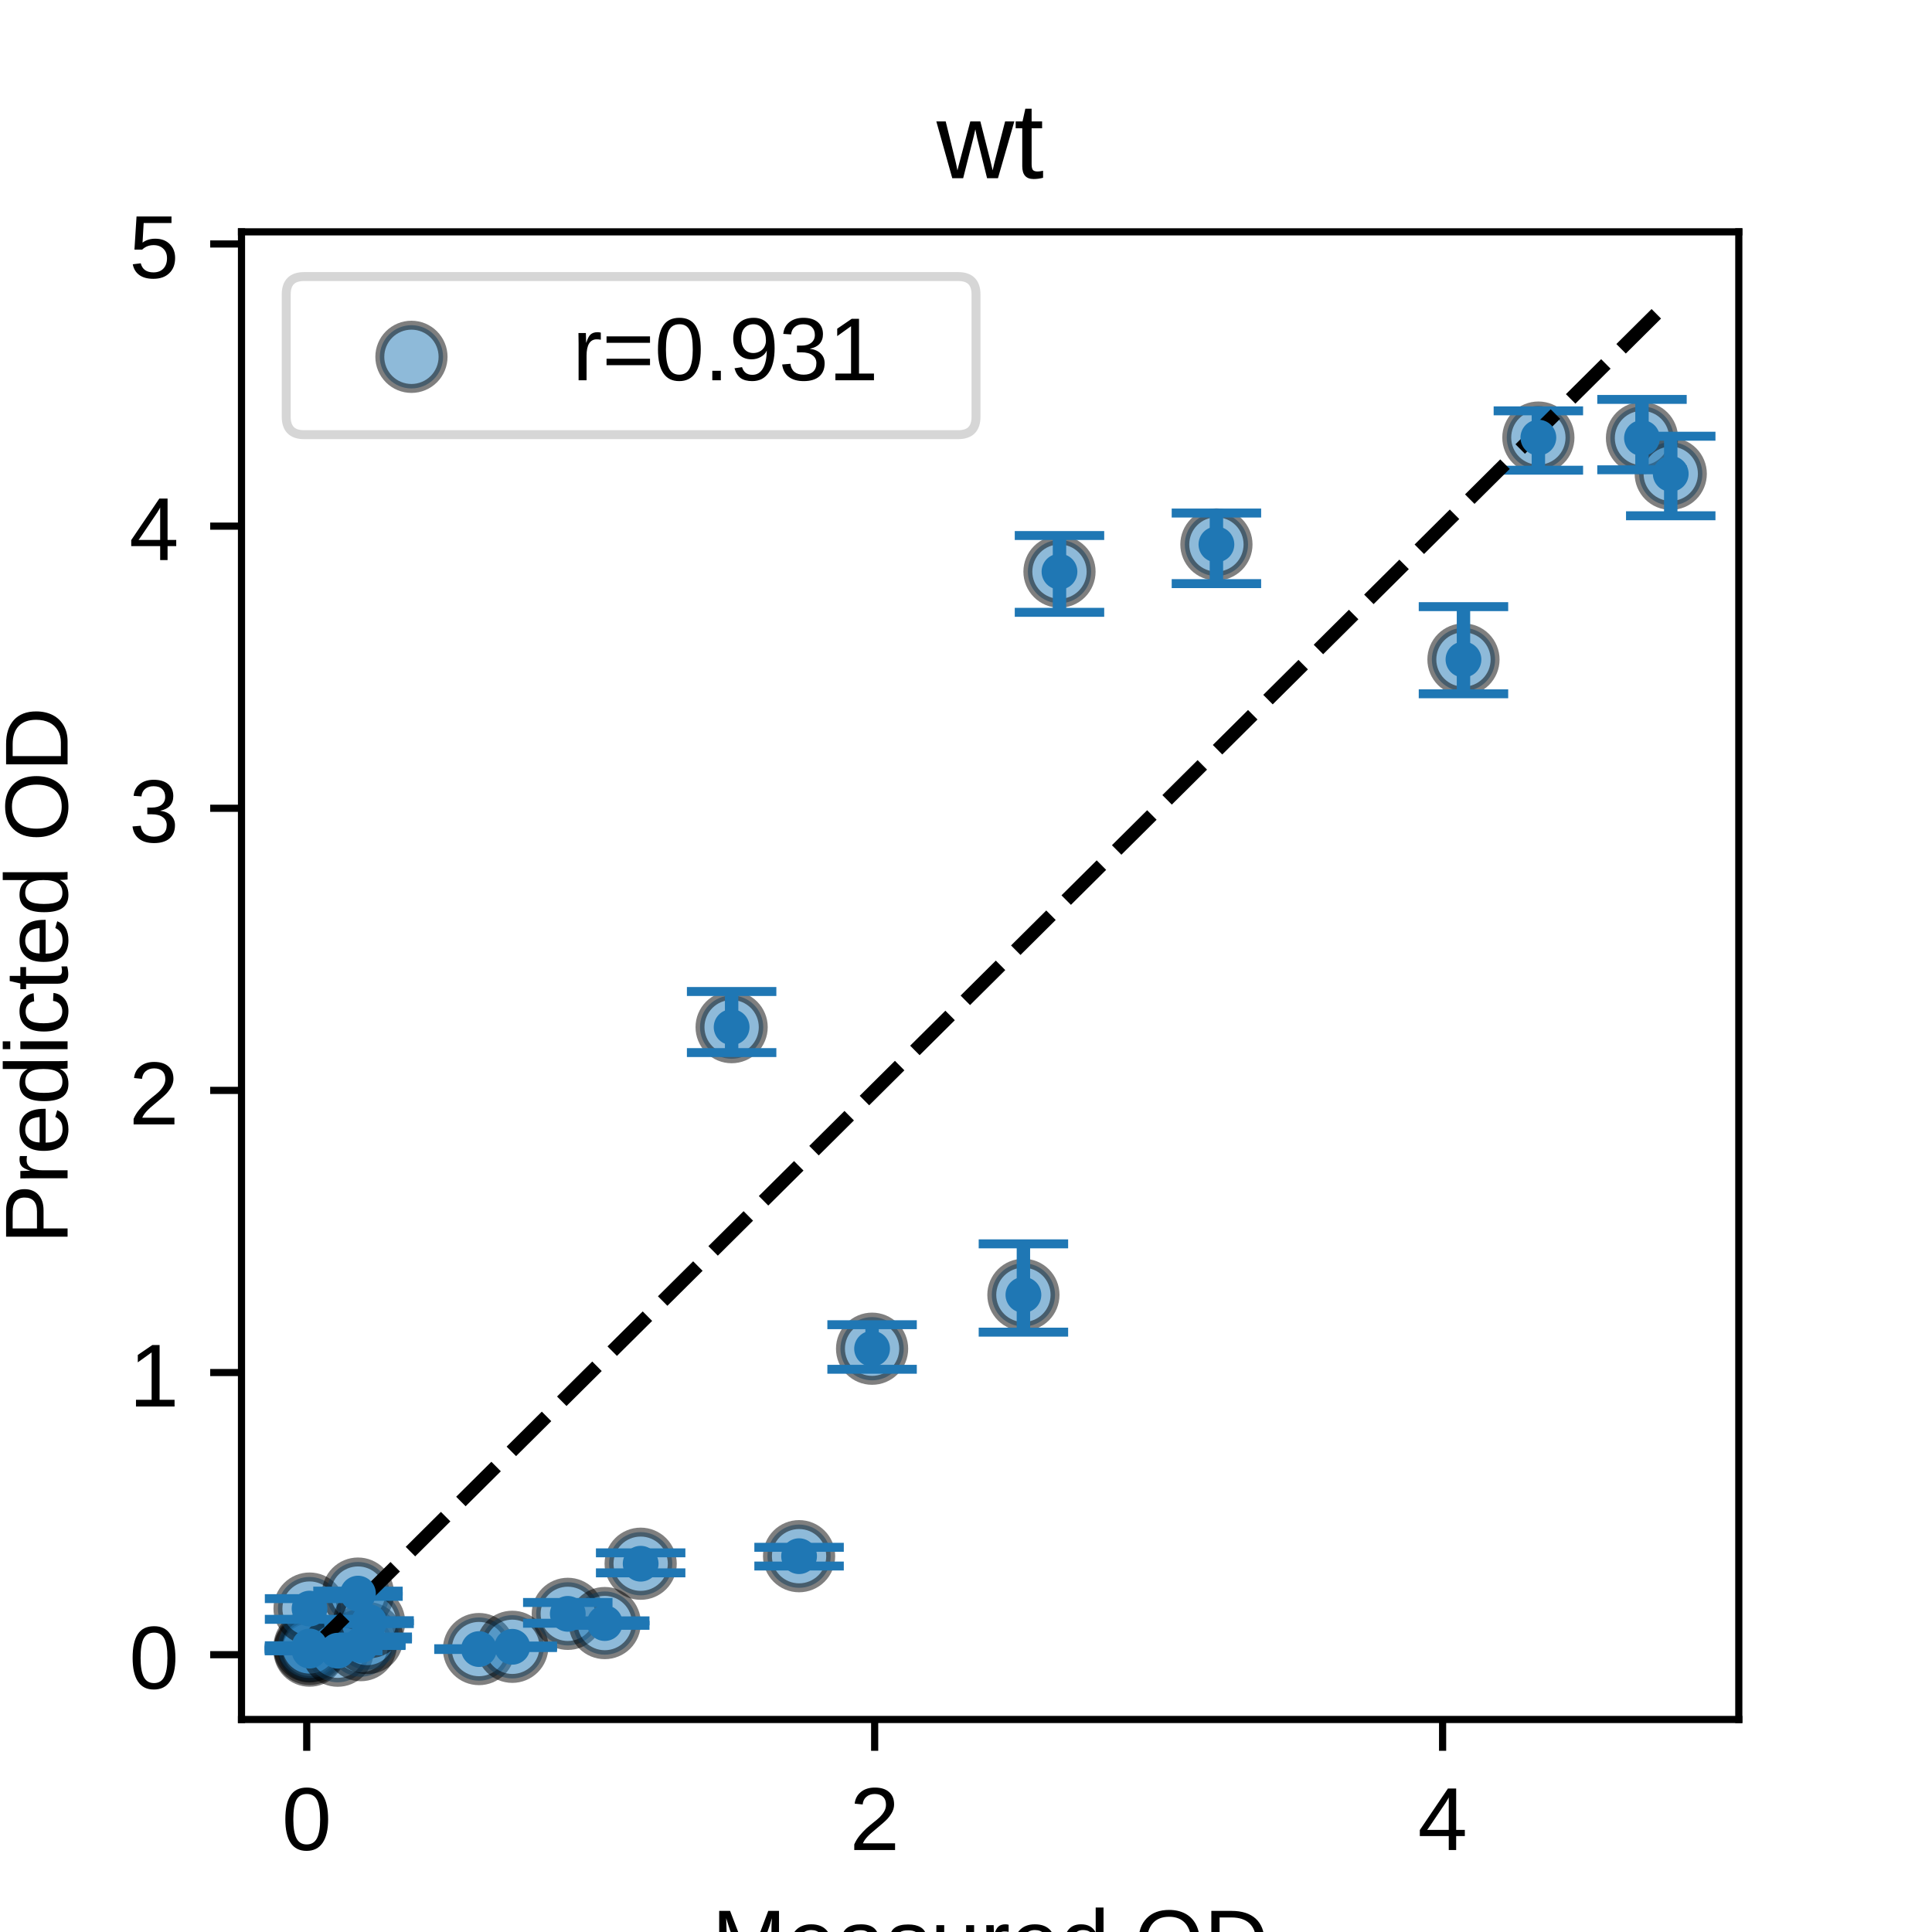
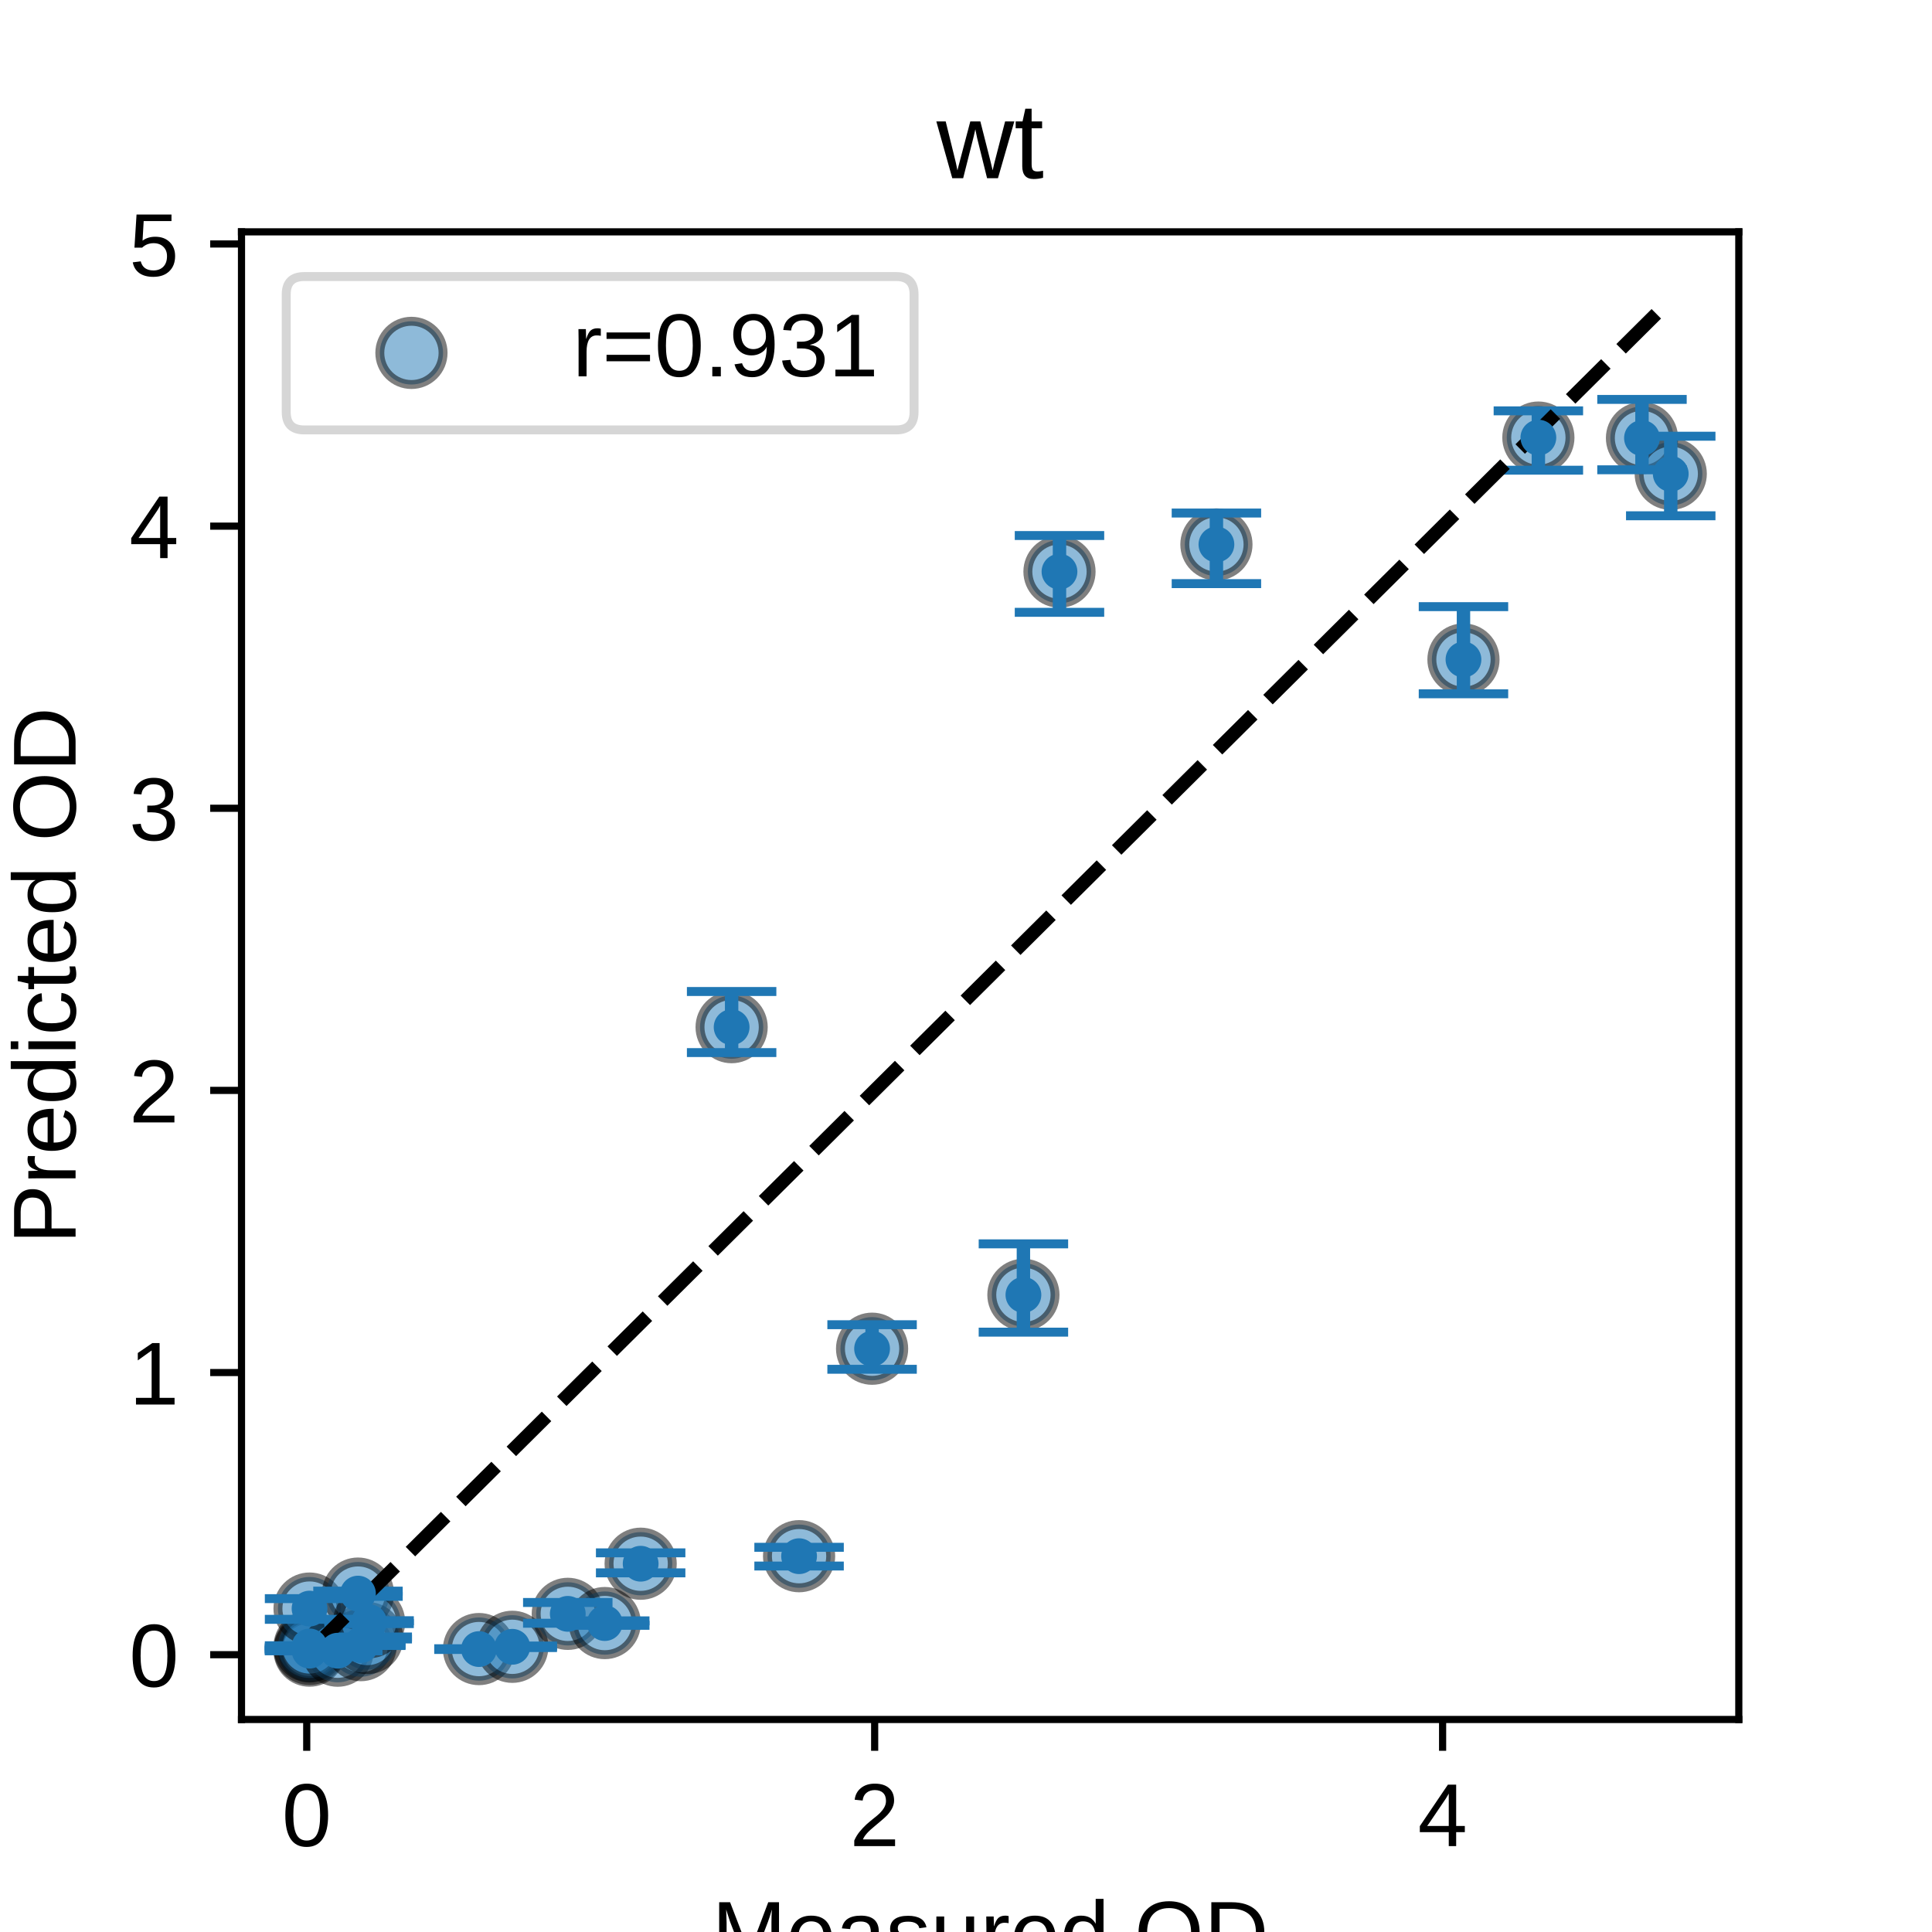
<svg xmlns="http://www.w3.org/2000/svg" xmlns:xlink="http://www.w3.org/1999/xlink" width="216pt" height="216pt" viewBox="0 0 216 216" version="1.1">
  <defs>
    <style type="text/css">*{stroke-linejoin: round; stroke-linecap: butt}</style>
  </defs>
  <g id="figure_1">
    <g id="patch_1">
      <path d="M 0 216  L 216 216  L 216 0  L 0 0  z " style="fill: #ffffff" />
    </g>
    <g id="axes_1">
      <g id="patch_2">
        <path d="M 27 192.24  L 194.4 192.24  L 194.4 25.92  L 27 25.92  z " style="fill: #ffffff" />
      </g>
      <g id="PathCollection_1">
        <defs>
-           <path id="mddb3f66979" d="M 0 3.536  C 0.938 3.536 1.837 3.163 2.5 2.5  C 3.163 1.837 3.536 0.938 3.536 0  C 3.536 -0.938 3.163 -1.837 2.5 -2.5  C 1.837 -3.163 0.938 -3.536 0 -3.536  C -0.938 -3.536 -1.837 -3.163 -2.5 -2.5  C -3.163 -1.837 -3.536 -0.938 -3.536 0  C -3.536 0.938 -3.163 1.837 -2.5 2.5  C -1.837 3.163 -0.938 3.536 0 3.536  z " style="stroke: #000000; stroke-opacity: 0.5" />
+           <path id="mef287f0c0b" d="M 0 3.536  C 0.938 3.536 1.837 3.163 2.5 2.5  C 3.163 1.837 3.536 0.938 3.536 0  C 3.536 -0.938 3.163 -1.837 2.5 -2.5  C 1.837 -3.163 0.938 -3.536 0 -3.536  C -0.938 -3.536 -1.837 -3.163 -2.5 -2.5  C -3.163 -1.837 -3.536 -0.938 -3.536 0  C -3.536 0.938 -3.163 1.837 -2.5 2.5  C -1.837 3.163 -0.938 3.536 0 3.536  z " style="stroke: #000000; stroke-opacity: 0.5" />
        </defs>
-         <g clip-path="url(#pc040b87fa6)">
-           <use xlink:href="#mddb3f66979" x="34.609" y="184.544" style="fill: #1f77b4; fill-opacity: 0.5; stroke: #000000; stroke-opacity: 0.5" />
-           <use xlink:href="#mddb3f66979" x="34.609" y="184.35" style="fill: #1f77b4; fill-opacity: 0.5; stroke: #000000; stroke-opacity: 0.5" />
-           <use xlink:href="#mddb3f66979" x="34.609" y="184.074" style="fill: #1f77b4; fill-opacity: 0.5; stroke: #000000; stroke-opacity: 0.5" />
-           <use xlink:href="#mddb3f66979" x="34.609" y="179.842" style="fill: #1f77b4; fill-opacity: 0.5; stroke: #000000; stroke-opacity: 0.5" />
-           <use xlink:href="#mddb3f66979" x="37.752" y="184.55" style="fill: #1f77b4; fill-opacity: 0.5; stroke: #000000; stroke-opacity: 0.5" />
-           <use xlink:href="#mddb3f66979" x="53.551" y="184.368" style="fill: #1f77b4; fill-opacity: 0.5; stroke: #000000; stroke-opacity: 0.5" />
-           <use xlink:href="#mddb3f66979" x="57.276" y="184.114" style="fill: #1f77b4; fill-opacity: 0.5; stroke: #000000; stroke-opacity: 0.5" />
-           <use xlink:href="#mddb3f66979" x="63.479" y="180.43" style="fill: #1f77b4; fill-opacity: 0.5; stroke: #000000; stroke-opacity: 0.5" />
-           <use xlink:href="#mddb3f66979" x="40.336" y="183.929" style="fill: #1f77b4; fill-opacity: 0.5; stroke: #000000; stroke-opacity: 0.5" />
-           <use xlink:href="#mddb3f66979" x="67.613" y="181.461" style="fill: #1f77b4; fill-opacity: 0.5; stroke: #000000; stroke-opacity: 0.5" />
-           <use xlink:href="#mddb3f66979" x="89.338" y="173.984" style="fill: #1f77b4; fill-opacity: 0.5; stroke: #000000; stroke-opacity: 0.5" />
-           <use xlink:href="#mddb3f66979" x="118.452" y="63.911" style="fill: #1f77b4; fill-opacity: 0.5; stroke: #000000; stroke-opacity: 0.5" />
-           <use xlink:href="#mddb3f66979" x="41.058" y="183.134" style="fill: #1f77b4; fill-opacity: 0.5; stroke: #000000; stroke-opacity: 0.5" />
-           <use xlink:href="#mddb3f66979" x="71.626" y="174.826" style="fill: #1f77b4; fill-opacity: 0.5; stroke: #000000; stroke-opacity: 0.5" />
-           <use xlink:href="#mddb3f66979" x="114.419" y="144.767" style="fill: #1f77b4; fill-opacity: 0.5; stroke: #000000; stroke-opacity: 0.5" />
-           <use xlink:href="#mddb3f66979" x="183.576" y="48.974" style="fill: #1f77b4; fill-opacity: 0.5; stroke: #000000; stroke-opacity: 0.5" />
-           <use xlink:href="#mddb3f66979" x="40.023" y="178.166" style="fill: #1f77b4; fill-opacity: 0.5; stroke: #000000; stroke-opacity: 0.5" />
-           <use xlink:href="#mddb3f66979" x="81.797" y="114.837" style="fill: #1f77b4; fill-opacity: 0.5; stroke: #000000; stroke-opacity: 0.5" />
-           <use xlink:href="#mddb3f66979" x="135.997" y="60.869" style="fill: #1f77b4; fill-opacity: 0.5; stroke: #000000; stroke-opacity: 0.5" />
-           <use xlink:href="#mddb3f66979" x="186.791" y="52.972" style="fill: #1f77b4; fill-opacity: 0.5; stroke: #000000; stroke-opacity: 0.5" />
-           <use xlink:href="#mddb3f66979" x="41.265" y="181.357" style="fill: #1f77b4; fill-opacity: 0.5; stroke: #000000; stroke-opacity: 0.5" />
-           <use xlink:href="#mddb3f66979" x="97.5" y="150.788" style="fill: #1f77b4; fill-opacity: 0.5; stroke: #000000; stroke-opacity: 0.5" />
-           <use xlink:href="#mddb3f66979" x="163.618" y="73.735" style="fill: #1f77b4; fill-opacity: 0.5; stroke: #000000; stroke-opacity: 0.5" />
-           <use xlink:href="#mddb3f66979" x="171.992" y="48.923" style="fill: #1f77b4; fill-opacity: 0.5; stroke: #000000; stroke-opacity: 0.5" />
+         <g clip-path="url(#pf538659be6)">
+           <use xlink:href="#mef287f0c0b" x="34.609" y="184.544" style="fill: #1f77b4; fill-opacity: 0.5; stroke: #000000; stroke-opacity: 0.5" />
+           <use xlink:href="#mef287f0c0b" x="34.609" y="184.35" style="fill: #1f77b4; fill-opacity: 0.5; stroke: #000000; stroke-opacity: 0.5" />
+           <use xlink:href="#mef287f0c0b" x="34.609" y="184.074" style="fill: #1f77b4; fill-opacity: 0.5; stroke: #000000; stroke-opacity: 0.5" />
+           <use xlink:href="#mef287f0c0b" x="34.609" y="179.842" style="fill: #1f77b4; fill-opacity: 0.5; stroke: #000000; stroke-opacity: 0.5" />
+           <use xlink:href="#mef287f0c0b" x="37.752" y="184.55" style="fill: #1f77b4; fill-opacity: 0.5; stroke: #000000; stroke-opacity: 0.5" />
+           <use xlink:href="#mef287f0c0b" x="53.551" y="184.368" style="fill: #1f77b4; fill-opacity: 0.5; stroke: #000000; stroke-opacity: 0.5" />
+           <use xlink:href="#mef287f0c0b" x="57.276" y="184.114" style="fill: #1f77b4; fill-opacity: 0.5; stroke: #000000; stroke-opacity: 0.5" />
+           <use xlink:href="#mef287f0c0b" x="63.479" y="180.43" style="fill: #1f77b4; fill-opacity: 0.5; stroke: #000000; stroke-opacity: 0.5" />
+           <use xlink:href="#mef287f0c0b" x="40.336" y="183.929" style="fill: #1f77b4; fill-opacity: 0.5; stroke: #000000; stroke-opacity: 0.5" />
+           <use xlink:href="#mef287f0c0b" x="67.613" y="181.461" style="fill: #1f77b4; fill-opacity: 0.5; stroke: #000000; stroke-opacity: 0.5" />
+           <use xlink:href="#mef287f0c0b" x="89.338" y="173.984" style="fill: #1f77b4; fill-opacity: 0.5; stroke: #000000; stroke-opacity: 0.5" />
+           <use xlink:href="#mef287f0c0b" x="118.452" y="63.911" style="fill: #1f77b4; fill-opacity: 0.5; stroke: #000000; stroke-opacity: 0.5" />
+           <use xlink:href="#mef287f0c0b" x="41.058" y="183.134" style="fill: #1f77b4; fill-opacity: 0.5; stroke: #000000; stroke-opacity: 0.5" />
+           <use xlink:href="#mef287f0c0b" x="71.626" y="174.826" style="fill: #1f77b4; fill-opacity: 0.5; stroke: #000000; stroke-opacity: 0.5" />
+           <use xlink:href="#mef287f0c0b" x="114.419" y="144.767" style="fill: #1f77b4; fill-opacity: 0.5; stroke: #000000; stroke-opacity: 0.5" />
+           <use xlink:href="#mef287f0c0b" x="183.576" y="48.974" style="fill: #1f77b4; fill-opacity: 0.5; stroke: #000000; stroke-opacity: 0.5" />
+           <use xlink:href="#mef287f0c0b" x="40.023" y="178.166" style="fill: #1f77b4; fill-opacity: 0.5; stroke: #000000; stroke-opacity: 0.5" />
+           <use xlink:href="#mef287f0c0b" x="81.797" y="114.837" style="fill: #1f77b4; fill-opacity: 0.5; stroke: #000000; stroke-opacity: 0.5" />
+           <use xlink:href="#mef287f0c0b" x="135.997" y="60.869" style="fill: #1f77b4; fill-opacity: 0.5; stroke: #000000; stroke-opacity: 0.5" />
+           <use xlink:href="#mef287f0c0b" x="186.791" y="52.972" style="fill: #1f77b4; fill-opacity: 0.5; stroke: #000000; stroke-opacity: 0.5" />
+           <use xlink:href="#mef287f0c0b" x="41.265" y="181.357" style="fill: #1f77b4; fill-opacity: 0.5; stroke: #000000; stroke-opacity: 0.5" />
+           <use xlink:href="#mef287f0c0b" x="97.5" y="150.788" style="fill: #1f77b4; fill-opacity: 0.5; stroke: #000000; stroke-opacity: 0.5" />
+           <use xlink:href="#mef287f0c0b" x="163.618" y="73.735" style="fill: #1f77b4; fill-opacity: 0.5; stroke: #000000; stroke-opacity: 0.5" />
+           <use xlink:href="#mef287f0c0b" x="171.992" y="48.923" style="fill: #1f77b4; fill-opacity: 0.5; stroke: #000000; stroke-opacity: 0.5" />
        </g>
      </g>
      <g id="matplotlib.axis_1">
        <g id="xtick_1">
          <g id="line2d_1">
            <defs>
-               <path id="me6917aac19" d="M 0 0  L 0 3.5  " style="stroke: #000000; stroke-width: 0.8" />
+               <path id="mb3d47415b5" d="M 0 0  L 0 3.5  " style="stroke: #000000; stroke-width: 0.8" />
            </defs>
            <g>
-               <use xlink:href="#me6917aac19" x="34.292" y="192.24" style="stroke: #000000; stroke-width: 0.8" />
+               <use xlink:href="#mb3d47415b5" x="34.292" y="192.24" style="stroke: #000000; stroke-width: 0.8" />
            </g>
          </g>
          <g id="text_1">
-             <text style="font: 10px 'Arial', sans-serif; text-anchor: middle" x="34.292" y="206.838" transform="rotate(-0 34.29161 206.8384)">0</text>
+             <text style="font: 10px 'Arial', sans-serif; text-anchor: middle" x="34.292" y="206.398" transform="rotate(-0 34.29161 206.3978)">0</text>
          </g>
        </g>
        <g id="xtick_2">
          <g id="line2d_2">
            <g>
-               <use xlink:href="#me6917aac19" x="97.788" y="192.24" style="stroke: #000000; stroke-width: 0.8" />
+               <use xlink:href="#mb3d47415b5" x="97.788" y="192.24" style="stroke: #000000; stroke-width: 0.8" />
            </g>
          </g>
          <g id="text_2">
-             <text style="font: 10px 'Arial', sans-serif; text-anchor: middle" x="97.788" y="206.838" transform="rotate(-0 97.78808 206.8384)">2</text>
+             <text style="font: 10px 'Arial', sans-serif; text-anchor: middle" x="97.788" y="206.398" transform="rotate(-0 97.78808 206.3978)">2</text>
          </g>
        </g>
        <g id="xtick_3">
          <g id="line2d_3">
            <g>
-               <use xlink:href="#me6917aac19" x="161.285" y="192.24" style="stroke: #000000; stroke-width: 0.8" />
+               <use xlink:href="#mb3d47415b5" x="161.285" y="192.24" style="stroke: #000000; stroke-width: 0.8" />
            </g>
          </g>
          <g id="text_3">
-             <text style="font: 10px 'Arial', sans-serif; text-anchor: middle" x="161.285" y="206.838" transform="rotate(-0 161.2846 206.8384)">4</text>
+             <text style="font: 10px 'Arial', sans-serif; text-anchor: middle" x="161.285" y="206.398" transform="rotate(-0 161.2846 206.3978)">4</text>
          </g>
        </g>
        <g id="text_4">
-           <text style="font: 10px 'Arial', sans-serif; text-anchor: middle" x="110.7" y="220.517" transform="rotate(-0 110.7 220.5166)">Measured OD</text>
+           <text style="font: 10px 'Arial', sans-serif; text-anchor: middle" x="110.7" y="219.543" transform="rotate(-0 110.7 219.5431)">Measured OD</text>
        </g>
      </g>
      <g id="matplotlib.axis_2">
        <g id="ytick_1">
          <g id="line2d_4">
            <defs>
-               <path id="mbe5e6b92d8" d="M 0 0  L -3.5 0  " style="stroke: #000000; stroke-width: 0.8" />
+               <path id="mb2b27e108d" d="M 0 0  L -3.5 0  " style="stroke: #000000; stroke-width: 0.8" />
            </defs>
            <g>
-               <use xlink:href="#mbe5e6b92d8" x="27" y="184.995" style="stroke: #000000; stroke-width: 0.8" />
+               <use xlink:href="#mb2b27e108d" x="27" y="184.995" style="stroke: #000000; stroke-width: 0.8" />
            </g>
          </g>
          <g id="text_5">
-             <text style="font: 10px 'Arial', sans-serif; text-anchor: end" x="20" y="188.795" transform="rotate(-0 20 188.7947)">0</text>
+             <text style="font: 10px 'Arial', sans-serif; text-anchor: end" x="20" y="188.574" transform="rotate(-0 20 188.5743)">0</text>
          </g>
        </g>
        <g id="ytick_2">
          <g id="line2d_5">
            <g>
-               <use xlink:href="#mbe5e6b92d8" x="27" y="153.452" style="stroke: #000000; stroke-width: 0.8" />
+               <use xlink:href="#mb2b27e108d" x="27" y="153.452" style="stroke: #000000; stroke-width: 0.8" />
            </g>
          </g>
          <g id="text_6">
-             <text style="font: 10px 'Arial', sans-serif; text-anchor: end" x="20" y="157.251" transform="rotate(-0 20 157.2512)">1</text>
+             <text style="font: 10px 'Arial', sans-serif; text-anchor: end" x="20" y="157.031" transform="rotate(-0 20 157.0309)">1</text>
          </g>
        </g>
        <g id="ytick_3">
          <g id="line2d_6">
            <g>
-               <use xlink:href="#mbe5e6b92d8" x="27" y="121.909" style="stroke: #000000; stroke-width: 0.8" />
+               <use xlink:href="#mb2b27e108d" x="27" y="121.909" style="stroke: #000000; stroke-width: 0.8" />
            </g>
          </g>
          <g id="text_7">
-             <text style="font: 10px 'Arial', sans-serif; text-anchor: end" x="20" y="125.708" transform="rotate(-0 20 125.7078)">2</text>
+             <text style="font: 10px 'Arial', sans-serif; text-anchor: end" x="20" y="125.488" transform="rotate(-0 20 125.4875)">2</text>
          </g>
        </g>
        <g id="ytick_4">
          <g id="line2d_7">
            <g>
-               <use xlink:href="#mbe5e6b92d8" x="27" y="90.365" style="stroke: #000000; stroke-width: 0.8" />
+               <use xlink:href="#mb2b27e108d" x="27" y="90.365" style="stroke: #000000; stroke-width: 0.8" />
            </g>
          </g>
          <g id="text_8">
-             <text style="font: 10px 'Arial', sans-serif; text-anchor: end" x="20" y="94.164" transform="rotate(-0 20 94.16442)">3</text>
+             <text style="font: 10px 'Arial', sans-serif; text-anchor: end" x="20" y="93.944" transform="rotate(-0 20 93.94411)">3</text>
          </g>
        </g>
        <g id="ytick_5">
          <g id="line2d_8">
            <g>
-               <use xlink:href="#mbe5e6b92d8" x="27" y="58.822" style="stroke: #000000; stroke-width: 0.8" />
+               <use xlink:href="#mb2b27e108d" x="27" y="58.822" style="stroke: #000000; stroke-width: 0.8" />
            </g>
          </g>
          <g id="text_9">
-             <text style="font: 10px 'Arial', sans-serif; text-anchor: end" x="20" y="62.621" transform="rotate(-0 20 62.62101)">4</text>
+             <text style="font: 10px 'Arial', sans-serif; text-anchor: end" x="20" y="62.401" transform="rotate(-0 20 62.4007)">4</text>
          </g>
        </g>
        <g id="ytick_6">
          <g id="line2d_9">
            <g>
-               <use xlink:href="#mbe5e6b92d8" x="27" y="27.278" style="stroke: #000000; stroke-width: 0.8" />
+               <use xlink:href="#mb2b27e108d" x="27" y="27.278" style="stroke: #000000; stroke-width: 0.8" />
            </g>
          </g>
          <g id="text_10">
-             <text style="font: 10px 'Arial', sans-serif; text-anchor: end" x="20" y="31.078" transform="rotate(-0 20 31.07761)">5</text>
+             <text style="font: 10px 'Arial', sans-serif; text-anchor: end" x="20" y="30.857" transform="rotate(-0 20 30.85729)">5</text>
          </g>
        </g>
        <g id="text_11">
-           <text style="font: 10px 'Arial', sans-serif; text-anchor: middle" x="7.558" y="109.08" transform="rotate(-90 7.557812 109.08)">Predicted OD</text>
+           <text style="font: 10px 'Arial', sans-serif; text-anchor: middle" x="8.452" y="109.08" transform="rotate(-90 8.451562 109.08)">Predicted OD</text>
        </g>
      </g>
      <g id="LineCollection_1">
-         <path d="M 34.609 184.56  L 34.609 184.531  " clip-path="url(#pc040b87fa6)" style="fill: none; stroke: #1f77b4; stroke-width: 1.5" />
-         <path d="M 34.609 184.394  L 34.609 184.313  " clip-path="url(#pc040b87fa6)" style="fill: none; stroke: #1f77b4; stroke-width: 1.5" />
-         <path d="M 34.609 184.166  L 34.609 183.995  " clip-path="url(#pc040b87fa6)" style="fill: none; stroke: #1f77b4; stroke-width: 1.5" />
-         <path d="M 34.609 181.043  L 34.609 178.73  " clip-path="url(#pc040b87fa6)" style="fill: none; stroke: #1f77b4; stroke-width: 1.5" />
-         <path d="M 37.752 184.566  L 37.752 184.536  " clip-path="url(#pc040b87fa6)" style="fill: none; stroke: #1f77b4; stroke-width: 1.5" />
-         <path d="M 53.551 184.412  L 53.551 184.328  " clip-path="url(#pc040b87fa6)" style="fill: none; stroke: #1f77b4; stroke-width: 1.5" />
-         <path d="M 57.276 184.203  L 57.276 184.027  " clip-path="url(#pc040b87fa6)" style="fill: none; stroke: #1f77b4; stroke-width: 1.5" />
-         <path d="M 63.479 181.48  L 63.479 179.158  " clip-path="url(#pc040b87fa6)" style="fill: none; stroke: #1f77b4; stroke-width: 1.5" />
-         <path d="M 40.336 183.968  L 40.336 183.891  " clip-path="url(#pc040b87fa6)" style="fill: none; stroke: #1f77b4; stroke-width: 1.5" />
-         <path d="M 67.613 181.71  L 67.613 181.216  " clip-path="url(#pc040b87fa6)" style="fill: none; stroke: #1f77b4; stroke-width: 1.5" />
-         <path d="M 89.338 175.084  L 89.338 172.989  " clip-path="url(#pc040b87fa6)" style="fill: none; stroke: #1f77b4; stroke-width: 1.5" />
-         <path d="M 118.452 68.456  L 118.452 59.871  " clip-path="url(#pc040b87fa6)" style="fill: none; stroke: #1f77b4; stroke-width: 1.5" />
-         <path d="M 41.058 183.237  L 41.058 183.019  " clip-path="url(#pc040b87fa6)" style="fill: none; stroke: #1f77b4; stroke-width: 1.5" />
-         <path d="M 71.626 175.847  L 71.626 173.61  " clip-path="url(#pc040b87fa6)" style="fill: none; stroke: #1f77b4; stroke-width: 1.5" />
-         <path d="M 114.419 148.937  L 114.419 139.064  " clip-path="url(#pc040b87fa6)" style="fill: none; stroke: #1f77b4; stroke-width: 1.5" />
-         <path d="M 183.576 52.522  L 183.576 44.655  " clip-path="url(#pc040b87fa6)" style="fill: none; stroke: #1f77b4; stroke-width: 1.5" />
-         <path d="M 40.023 178.474  L 40.023 177.89  " clip-path="url(#pc040b87fa6)" style="fill: none; stroke: #1f77b4; stroke-width: 1.5" />
-         <path d="M 81.797 117.679  L 81.797 110.85  " clip-path="url(#pc040b87fa6)" style="fill: none; stroke: #1f77b4; stroke-width: 1.5" />
-         <path d="M 135.997 65.249  L 135.997 57.357  " clip-path="url(#pc040b87fa6)" style="fill: none; stroke: #1f77b4; stroke-width: 1.5" />
-         <path d="M 186.791 57.663  L 186.791 48.769  " clip-path="url(#pc040b87fa6)" style="fill: none; stroke: #1f77b4; stroke-width: 1.5" />
-         <path d="M 41.265 181.52  L 41.265 181.197  " clip-path="url(#pc040b87fa6)" style="fill: none; stroke: #1f77b4; stroke-width: 1.5" />
-         <path d="M 97.5 153.086  L 97.5 148.104  " clip-path="url(#pc040b87fa6)" style="fill: none; stroke: #1f77b4; stroke-width: 1.5" />
-         <path d="M 163.618 77.566  L 163.618 67.825  " clip-path="url(#pc040b87fa6)" style="fill: none; stroke: #1f77b4; stroke-width: 1.5" />
-         <path d="M 171.992 52.569  L 171.992 45.934  " clip-path="url(#pc040b87fa6)" style="fill: none; stroke: #1f77b4; stroke-width: 1.5" />
+         <path d="M 34.609 184.56  L 34.609 184.531  " clip-path="url(#pf538659be6)" style="fill: none; stroke: #1f77b4; stroke-width: 1.5" />
+         <path d="M 34.609 184.394  L 34.609 184.313  " clip-path="url(#pf538659be6)" style="fill: none; stroke: #1f77b4; stroke-width: 1.5" />
+         <path d="M 34.609 184.166  L 34.609 183.995  " clip-path="url(#pf538659be6)" style="fill: none; stroke: #1f77b4; stroke-width: 1.5" />
+         <path d="M 34.609 181.043  L 34.609 178.73  " clip-path="url(#pf538659be6)" style="fill: none; stroke: #1f77b4; stroke-width: 1.5" />
+         <path d="M 37.752 184.566  L 37.752 184.536  " clip-path="url(#pf538659be6)" style="fill: none; stroke: #1f77b4; stroke-width: 1.5" />
+         <path d="M 53.551 184.412  L 53.551 184.328  " clip-path="url(#pf538659be6)" style="fill: none; stroke: #1f77b4; stroke-width: 1.5" />
+         <path d="M 57.276 184.203  L 57.276 184.027  " clip-path="url(#pf538659be6)" style="fill: none; stroke: #1f77b4; stroke-width: 1.5" />
+         <path d="M 63.479 181.48  L 63.479 179.158  " clip-path="url(#pf538659be6)" style="fill: none; stroke: #1f77b4; stroke-width: 1.5" />
+         <path d="M 40.336 183.968  L 40.336 183.891  " clip-path="url(#pf538659be6)" style="fill: none; stroke: #1f77b4; stroke-width: 1.5" />
+         <path d="M 67.613 181.71  L 67.613 181.216  " clip-path="url(#pf538659be6)" style="fill: none; stroke: #1f77b4; stroke-width: 1.5" />
+         <path d="M 89.338 175.084  L 89.338 172.989  " clip-path="url(#pf538659be6)" style="fill: none; stroke: #1f77b4; stroke-width: 1.5" />
+         <path d="M 118.452 68.456  L 118.452 59.871  " clip-path="url(#pf538659be6)" style="fill: none; stroke: #1f77b4; stroke-width: 1.5" />
+         <path d="M 41.058 183.237  L 41.058 183.019  " clip-path="url(#pf538659be6)" style="fill: none; stroke: #1f77b4; stroke-width: 1.5" />
+         <path d="M 71.626 175.847  L 71.626 173.61  " clip-path="url(#pf538659be6)" style="fill: none; stroke: #1f77b4; stroke-width: 1.5" />
+         <path d="M 114.419 148.937  L 114.419 139.064  " clip-path="url(#pf538659be6)" style="fill: none; stroke: #1f77b4; stroke-width: 1.5" />
+         <path d="M 183.576 52.522  L 183.576 44.655  " clip-path="url(#pf538659be6)" style="fill: none; stroke: #1f77b4; stroke-width: 1.5" />
+         <path d="M 40.023 178.474  L 40.023 177.89  " clip-path="url(#pf538659be6)" style="fill: none; stroke: #1f77b4; stroke-width: 1.5" />
+         <path d="M 81.797 117.679  L 81.797 110.85  " clip-path="url(#pf538659be6)" style="fill: none; stroke: #1f77b4; stroke-width: 1.5" />
+         <path d="M 135.997 65.249  L 135.997 57.357  " clip-path="url(#pf538659be6)" style="fill: none; stroke: #1f77b4; stroke-width: 1.5" />
+         <path d="M 186.791 57.663  L 186.791 48.769  " clip-path="url(#pf538659be6)" style="fill: none; stroke: #1f77b4; stroke-width: 1.5" />
+         <path d="M 41.265 181.52  L 41.265 181.197  " clip-path="url(#pf538659be6)" style="fill: none; stroke: #1f77b4; stroke-width: 1.5" />
+         <path d="M 97.5 153.086  L 97.5 148.104  " clip-path="url(#pf538659be6)" style="fill: none; stroke: #1f77b4; stroke-width: 1.5" />
+         <path d="M 163.618 77.566  L 163.618 67.825  " clip-path="url(#pf538659be6)" style="fill: none; stroke: #1f77b4; stroke-width: 1.5" />
+         <path d="M 171.992 52.569  L 171.992 45.934  " clip-path="url(#pf538659be6)" style="fill: none; stroke: #1f77b4; stroke-width: 1.5" />
      </g>
      <g id="line2d_10">
        <defs>
-           <path id="mbba94afefc" d="M 5 0  L -5 -0  " style="stroke: #1f77b4" />
+           <path id="md49ca7aac8" d="M 5 0  L -5 -0  " style="stroke: #1f77b4" />
        </defs>
-         <g clip-path="url(#pc040b87fa6)">
-           <use xlink:href="#mbba94afefc" x="34.609" y="184.56" style="fill: #1f77b4; stroke: #1f77b4" />
-           <use xlink:href="#mbba94afefc" x="34.609" y="184.394" style="fill: #1f77b4; stroke: #1f77b4" />
-           <use xlink:href="#mbba94afefc" x="34.609" y="184.166" style="fill: #1f77b4; stroke: #1f77b4" />
-           <use xlink:href="#mbba94afefc" x="34.609" y="181.043" style="fill: #1f77b4; stroke: #1f77b4" />
-           <use xlink:href="#mbba94afefc" x="37.752" y="184.566" style="fill: #1f77b4; stroke: #1f77b4" />
-           <use xlink:href="#mbba94afefc" x="53.551" y="184.412" style="fill: #1f77b4; stroke: #1f77b4" />
-           <use xlink:href="#mbba94afefc" x="57.276" y="184.203" style="fill: #1f77b4; stroke: #1f77b4" />
-           <use xlink:href="#mbba94afefc" x="63.479" y="181.48" style="fill: #1f77b4; stroke: #1f77b4" />
-           <use xlink:href="#mbba94afefc" x="40.336" y="183.968" style="fill: #1f77b4; stroke: #1f77b4" />
-           <use xlink:href="#mbba94afefc" x="67.613" y="181.71" style="fill: #1f77b4; stroke: #1f77b4" />
-           <use xlink:href="#mbba94afefc" x="89.338" y="175.084" style="fill: #1f77b4; stroke: #1f77b4" />
-           <use xlink:href="#mbba94afefc" x="118.452" y="68.456" style="fill: #1f77b4; stroke: #1f77b4" />
-           <use xlink:href="#mbba94afefc" x="41.058" y="183.237" style="fill: #1f77b4; stroke: #1f77b4" />
-           <use xlink:href="#mbba94afefc" x="71.626" y="175.847" style="fill: #1f77b4; stroke: #1f77b4" />
-           <use xlink:href="#mbba94afefc" x="114.419" y="148.937" style="fill: #1f77b4; stroke: #1f77b4" />
-           <use xlink:href="#mbba94afefc" x="183.576" y="52.522" style="fill: #1f77b4; stroke: #1f77b4" />
-           <use xlink:href="#mbba94afefc" x="40.023" y="178.474" style="fill: #1f77b4; stroke: #1f77b4" />
-           <use xlink:href="#mbba94afefc" x="81.797" y="117.679" style="fill: #1f77b4; stroke: #1f77b4" />
-           <use xlink:href="#mbba94afefc" x="135.997" y="65.249" style="fill: #1f77b4; stroke: #1f77b4" />
-           <use xlink:href="#mbba94afefc" x="186.791" y="57.663" style="fill: #1f77b4; stroke: #1f77b4" />
-           <use xlink:href="#mbba94afefc" x="41.265" y="181.52" style="fill: #1f77b4; stroke: #1f77b4" />
-           <use xlink:href="#mbba94afefc" x="97.5" y="153.086" style="fill: #1f77b4; stroke: #1f77b4" />
-           <use xlink:href="#mbba94afefc" x="163.618" y="77.566" style="fill: #1f77b4; stroke: #1f77b4" />
-           <use xlink:href="#mbba94afefc" x="171.992" y="52.569" style="fill: #1f77b4; stroke: #1f77b4" />
+         <g clip-path="url(#pf538659be6)">
+           <use xlink:href="#md49ca7aac8" x="34.609" y="184.56" style="fill: #1f77b4; stroke: #1f77b4" />
+           <use xlink:href="#md49ca7aac8" x="34.609" y="184.394" style="fill: #1f77b4; stroke: #1f77b4" />
+           <use xlink:href="#md49ca7aac8" x="34.609" y="184.166" style="fill: #1f77b4; stroke: #1f77b4" />
+           <use xlink:href="#md49ca7aac8" x="34.609" y="181.043" style="fill: #1f77b4; stroke: #1f77b4" />
+           <use xlink:href="#md49ca7aac8" x="37.752" y="184.566" style="fill: #1f77b4; stroke: #1f77b4" />
+           <use xlink:href="#md49ca7aac8" x="53.551" y="184.412" style="fill: #1f77b4; stroke: #1f77b4" />
+           <use xlink:href="#md49ca7aac8" x="57.276" y="184.203" style="fill: #1f77b4; stroke: #1f77b4" />
+           <use xlink:href="#md49ca7aac8" x="63.479" y="181.48" style="fill: #1f77b4; stroke: #1f77b4" />
+           <use xlink:href="#md49ca7aac8" x="40.336" y="183.968" style="fill: #1f77b4; stroke: #1f77b4" />
+           <use xlink:href="#md49ca7aac8" x="67.613" y="181.71" style="fill: #1f77b4; stroke: #1f77b4" />
+           <use xlink:href="#md49ca7aac8" x="89.338" y="175.084" style="fill: #1f77b4; stroke: #1f77b4" />
+           <use xlink:href="#md49ca7aac8" x="118.452" y="68.456" style="fill: #1f77b4; stroke: #1f77b4" />
+           <use xlink:href="#md49ca7aac8" x="41.058" y="183.237" style="fill: #1f77b4; stroke: #1f77b4" />
+           <use xlink:href="#md49ca7aac8" x="71.626" y="175.847" style="fill: #1f77b4; stroke: #1f77b4" />
+           <use xlink:href="#md49ca7aac8" x="114.419" y="148.937" style="fill: #1f77b4; stroke: #1f77b4" />
+           <use xlink:href="#md49ca7aac8" x="183.576" y="52.522" style="fill: #1f77b4; stroke: #1f77b4" />
+           <use xlink:href="#md49ca7aac8" x="40.023" y="178.474" style="fill: #1f77b4; stroke: #1f77b4" />
+           <use xlink:href="#md49ca7aac8" x="81.797" y="117.679" style="fill: #1f77b4; stroke: #1f77b4" />
+           <use xlink:href="#md49ca7aac8" x="135.997" y="65.249" style="fill: #1f77b4; stroke: #1f77b4" />
+           <use xlink:href="#md49ca7aac8" x="186.791" y="57.663" style="fill: #1f77b4; stroke: #1f77b4" />
+           <use xlink:href="#md49ca7aac8" x="41.265" y="181.52" style="fill: #1f77b4; stroke: #1f77b4" />
+           <use xlink:href="#md49ca7aac8" x="97.5" y="153.086" style="fill: #1f77b4; stroke: #1f77b4" />
+           <use xlink:href="#md49ca7aac8" x="163.618" y="77.566" style="fill: #1f77b4; stroke: #1f77b4" />
+           <use xlink:href="#md49ca7aac8" x="171.992" y="52.569" style="fill: #1f77b4; stroke: #1f77b4" />
        </g>
      </g>
      <g id="line2d_11">
-         <g clip-path="url(#pc040b87fa6)">
-           <use xlink:href="#mbba94afefc" x="34.609" y="184.531" style="fill: #1f77b4; stroke: #1f77b4" />
-           <use xlink:href="#mbba94afefc" x="34.609" y="184.313" style="fill: #1f77b4; stroke: #1f77b4" />
-           <use xlink:href="#mbba94afefc" x="34.609" y="183.995" style="fill: #1f77b4; stroke: #1f77b4" />
-           <use xlink:href="#mbba94afefc" x="34.609" y="178.73" style="fill: #1f77b4; stroke: #1f77b4" />
-           <use xlink:href="#mbba94afefc" x="37.752" y="184.536" style="fill: #1f77b4; stroke: #1f77b4" />
-           <use xlink:href="#mbba94afefc" x="53.551" y="184.328" style="fill: #1f77b4; stroke: #1f77b4" />
-           <use xlink:href="#mbba94afefc" x="57.276" y="184.027" style="fill: #1f77b4; stroke: #1f77b4" />
-           <use xlink:href="#mbba94afefc" x="63.479" y="179.158" style="fill: #1f77b4; stroke: #1f77b4" />
-           <use xlink:href="#mbba94afefc" x="40.336" y="183.891" style="fill: #1f77b4; stroke: #1f77b4" />
-           <use xlink:href="#mbba94afefc" x="67.613" y="181.216" style="fill: #1f77b4; stroke: #1f77b4" />
-           <use xlink:href="#mbba94afefc" x="89.338" y="172.989" style="fill: #1f77b4; stroke: #1f77b4" />
-           <use xlink:href="#mbba94afefc" x="118.452" y="59.871" style="fill: #1f77b4; stroke: #1f77b4" />
-           <use xlink:href="#mbba94afefc" x="41.058" y="183.019" style="fill: #1f77b4; stroke: #1f77b4" />
-           <use xlink:href="#mbba94afefc" x="71.626" y="173.61" style="fill: #1f77b4; stroke: #1f77b4" />
-           <use xlink:href="#mbba94afefc" x="114.419" y="139.064" style="fill: #1f77b4; stroke: #1f77b4" />
-           <use xlink:href="#mbba94afefc" x="183.576" y="44.655" style="fill: #1f77b4; stroke: #1f77b4" />
-           <use xlink:href="#mbba94afefc" x="40.023" y="177.89" style="fill: #1f77b4; stroke: #1f77b4" />
-           <use xlink:href="#mbba94afefc" x="81.797" y="110.85" style="fill: #1f77b4; stroke: #1f77b4" />
-           <use xlink:href="#mbba94afefc" x="135.997" y="57.357" style="fill: #1f77b4; stroke: #1f77b4" />
-           <use xlink:href="#mbba94afefc" x="186.791" y="48.769" style="fill: #1f77b4; stroke: #1f77b4" />
-           <use xlink:href="#mbba94afefc" x="41.265" y="181.197" style="fill: #1f77b4; stroke: #1f77b4" />
-           <use xlink:href="#mbba94afefc" x="97.5" y="148.104" style="fill: #1f77b4; stroke: #1f77b4" />
-           <use xlink:href="#mbba94afefc" x="163.618" y="67.825" style="fill: #1f77b4; stroke: #1f77b4" />
-           <use xlink:href="#mbba94afefc" x="171.992" y="45.934" style="fill: #1f77b4; stroke: #1f77b4" />
+         <g clip-path="url(#pf538659be6)">
+           <use xlink:href="#md49ca7aac8" x="34.609" y="184.531" style="fill: #1f77b4; stroke: #1f77b4" />
+           <use xlink:href="#md49ca7aac8" x="34.609" y="184.313" style="fill: #1f77b4; stroke: #1f77b4" />
+           <use xlink:href="#md49ca7aac8" x="34.609" y="183.995" style="fill: #1f77b4; stroke: #1f77b4" />
+           <use xlink:href="#md49ca7aac8" x="34.609" y="178.73" style="fill: #1f77b4; stroke: #1f77b4" />
+           <use xlink:href="#md49ca7aac8" x="37.752" y="184.536" style="fill: #1f77b4; stroke: #1f77b4" />
+           <use xlink:href="#md49ca7aac8" x="53.551" y="184.328" style="fill: #1f77b4; stroke: #1f77b4" />
+           <use xlink:href="#md49ca7aac8" x="57.276" y="184.027" style="fill: #1f77b4; stroke: #1f77b4" />
+           <use xlink:href="#md49ca7aac8" x="63.479" y="179.158" style="fill: #1f77b4; stroke: #1f77b4" />
+           <use xlink:href="#md49ca7aac8" x="40.336" y="183.891" style="fill: #1f77b4; stroke: #1f77b4" />
+           <use xlink:href="#md49ca7aac8" x="67.613" y="181.216" style="fill: #1f77b4; stroke: #1f77b4" />
+           <use xlink:href="#md49ca7aac8" x="89.338" y="172.989" style="fill: #1f77b4; stroke: #1f77b4" />
+           <use xlink:href="#md49ca7aac8" x="118.452" y="59.871" style="fill: #1f77b4; stroke: #1f77b4" />
+           <use xlink:href="#md49ca7aac8" x="41.058" y="183.019" style="fill: #1f77b4; stroke: #1f77b4" />
+           <use xlink:href="#md49ca7aac8" x="71.626" y="173.61" style="fill: #1f77b4; stroke: #1f77b4" />
+           <use xlink:href="#md49ca7aac8" x="114.419" y="139.064" style="fill: #1f77b4; stroke: #1f77b4" />
+           <use xlink:href="#md49ca7aac8" x="183.576" y="44.655" style="fill: #1f77b4; stroke: #1f77b4" />
+           <use xlink:href="#md49ca7aac8" x="40.023" y="177.89" style="fill: #1f77b4; stroke: #1f77b4" />
+           <use xlink:href="#md49ca7aac8" x="81.797" y="110.85" style="fill: #1f77b4; stroke: #1f77b4" />
+           <use xlink:href="#md49ca7aac8" x="135.997" y="57.357" style="fill: #1f77b4; stroke: #1f77b4" />
+           <use xlink:href="#md49ca7aac8" x="186.791" y="48.769" style="fill: #1f77b4; stroke: #1f77b4" />
+           <use xlink:href="#md49ca7aac8" x="41.265" y="181.197" style="fill: #1f77b4; stroke: #1f77b4" />
+           <use xlink:href="#md49ca7aac8" x="97.5" y="148.104" style="fill: #1f77b4; stroke: #1f77b4" />
+           <use xlink:href="#md49ca7aac8" x="163.618" y="67.825" style="fill: #1f77b4; stroke: #1f77b4" />
+           <use xlink:href="#md49ca7aac8" x="171.992" y="45.934" style="fill: #1f77b4; stroke: #1f77b4" />
        </g>
      </g>
      <g id="line2d_12">
-         <path d="M 34.609 184.68  L 186.791 33.48  " clip-path="url(#pc040b87fa6)" style="fill: none; stroke-dasharray: 5.55,2.4; stroke-dashoffset: 0; stroke: #000000; stroke-width: 1.5" />
+         <path d="M 34.609 184.68  L 186.791 33.48  " clip-path="url(#pf538659be6)" style="fill: none; stroke-dasharray: 5.55,2.4; stroke-dashoffset: 0; stroke: #000000; stroke-width: 1.5" />
      </g>
      <g id="line2d_13">
        <defs>
-           <path id="m13fd602f7b" d="M 0 1.5  C 0.398 1.5 0.779 1.342 1.061 1.061  C 1.342 0.779 1.5 0.398 1.5 0  C 1.5 -0.398 1.342 -0.779 1.061 -1.061  C 0.779 -1.342 0.398 -1.5 0 -1.5  C -0.398 -1.5 -0.779 -1.342 -1.061 -1.061  C -1.342 -0.779 -1.5 -0.398 -1.5 0  C -1.5 0.398 -1.342 0.779 -1.061 1.061  C -0.779 1.342 -0.398 1.5 0 1.5  z " style="stroke: #1f77b4" />
+           <path id="me258cc45c4" d="M 0 1.5  C 0.398 1.5 0.779 1.342 1.061 1.061  C 1.342 0.779 1.5 0.398 1.5 0  C 1.5 -0.398 1.342 -0.779 1.061 -1.061  C 0.779 -1.342 0.398 -1.5 0 -1.5  C -0.398 -1.5 -0.779 -1.342 -1.061 -1.061  C -1.342 -0.779 -1.5 -0.398 -1.5 0  C -1.5 0.398 -1.342 0.779 -1.061 1.061  C -0.779 1.342 -0.398 1.5 0 1.5  z " style="stroke: #1f77b4" />
        </defs>
-         <g clip-path="url(#pc040b87fa6)">
-           <use xlink:href="#m13fd602f7b" x="34.609" y="184.544" style="fill: #1f77b4; stroke: #1f77b4" />
-           <use xlink:href="#m13fd602f7b" x="34.609" y="184.35" style="fill: #1f77b4; stroke: #1f77b4" />
-           <use xlink:href="#m13fd602f7b" x="34.609" y="184.074" style="fill: #1f77b4; stroke: #1f77b4" />
-           <use xlink:href="#m13fd602f7b" x="34.609" y="179.842" style="fill: #1f77b4; stroke: #1f77b4" />
-           <use xlink:href="#m13fd602f7b" x="37.752" y="184.55" style="fill: #1f77b4; stroke: #1f77b4" />
-           <use xlink:href="#m13fd602f7b" x="53.551" y="184.368" style="fill: #1f77b4; stroke: #1f77b4" />
-           <use xlink:href="#m13fd602f7b" x="57.276" y="184.114" style="fill: #1f77b4; stroke: #1f77b4" />
-           <use xlink:href="#m13fd602f7b" x="63.479" y="180.43" style="fill: #1f77b4; stroke: #1f77b4" />
-           <use xlink:href="#m13fd602f7b" x="40.336" y="183.929" style="fill: #1f77b4; stroke: #1f77b4" />
-           <use xlink:href="#m13fd602f7b" x="67.613" y="181.461" style="fill: #1f77b4; stroke: #1f77b4" />
-           <use xlink:href="#m13fd602f7b" x="89.338" y="173.984" style="fill: #1f77b4; stroke: #1f77b4" />
-           <use xlink:href="#m13fd602f7b" x="118.452" y="63.911" style="fill: #1f77b4; stroke: #1f77b4" />
-           <use xlink:href="#m13fd602f7b" x="41.058" y="183.134" style="fill: #1f77b4; stroke: #1f77b4" />
-           <use xlink:href="#m13fd602f7b" x="71.626" y="174.826" style="fill: #1f77b4; stroke: #1f77b4" />
-           <use xlink:href="#m13fd602f7b" x="114.419" y="144.767" style="fill: #1f77b4; stroke: #1f77b4" />
-           <use xlink:href="#m13fd602f7b" x="183.576" y="48.974" style="fill: #1f77b4; stroke: #1f77b4" />
-           <use xlink:href="#m13fd602f7b" x="40.023" y="178.166" style="fill: #1f77b4; stroke: #1f77b4" />
-           <use xlink:href="#m13fd602f7b" x="81.797" y="114.837" style="fill: #1f77b4; stroke: #1f77b4" />
-           <use xlink:href="#m13fd602f7b" x="135.997" y="60.869" style="fill: #1f77b4; stroke: #1f77b4" />
-           <use xlink:href="#m13fd602f7b" x="186.791" y="52.972" style="fill: #1f77b4; stroke: #1f77b4" />
-           <use xlink:href="#m13fd602f7b" x="41.265" y="181.357" style="fill: #1f77b4; stroke: #1f77b4" />
-           <use xlink:href="#m13fd602f7b" x="97.5" y="150.788" style="fill: #1f77b4; stroke: #1f77b4" />
-           <use xlink:href="#m13fd602f7b" x="163.618" y="73.735" style="fill: #1f77b4; stroke: #1f77b4" />
-           <use xlink:href="#m13fd602f7b" x="171.992" y="48.923" style="fill: #1f77b4; stroke: #1f77b4" />
+         <g clip-path="url(#pf538659be6)">
+           <use xlink:href="#me258cc45c4" x="34.609" y="184.544" style="fill: #1f77b4; stroke: #1f77b4" />
+           <use xlink:href="#me258cc45c4" x="34.609" y="184.35" style="fill: #1f77b4; stroke: #1f77b4" />
+           <use xlink:href="#me258cc45c4" x="34.609" y="184.074" style="fill: #1f77b4; stroke: #1f77b4" />
+           <use xlink:href="#me258cc45c4" x="34.609" y="179.842" style="fill: #1f77b4; stroke: #1f77b4" />
+           <use xlink:href="#me258cc45c4" x="37.752" y="184.55" style="fill: #1f77b4; stroke: #1f77b4" />
+           <use xlink:href="#me258cc45c4" x="53.551" y="184.368" style="fill: #1f77b4; stroke: #1f77b4" />
+           <use xlink:href="#me258cc45c4" x="57.276" y="184.114" style="fill: #1f77b4; stroke: #1f77b4" />
+           <use xlink:href="#me258cc45c4" x="63.479" y="180.43" style="fill: #1f77b4; stroke: #1f77b4" />
+           <use xlink:href="#me258cc45c4" x="40.336" y="183.929" style="fill: #1f77b4; stroke: #1f77b4" />
+           <use xlink:href="#me258cc45c4" x="67.613" y="181.461" style="fill: #1f77b4; stroke: #1f77b4" />
+           <use xlink:href="#me258cc45c4" x="89.338" y="173.984" style="fill: #1f77b4; stroke: #1f77b4" />
+           <use xlink:href="#me258cc45c4" x="118.452" y="63.911" style="fill: #1f77b4; stroke: #1f77b4" />
+           <use xlink:href="#me258cc45c4" x="41.058" y="183.134" style="fill: #1f77b4; stroke: #1f77b4" />
+           <use xlink:href="#me258cc45c4" x="71.626" y="174.826" style="fill: #1f77b4; stroke: #1f77b4" />
+           <use xlink:href="#me258cc45c4" x="114.419" y="144.767" style="fill: #1f77b4; stroke: #1f77b4" />
+           <use xlink:href="#me258cc45c4" x="183.576" y="48.974" style="fill: #1f77b4; stroke: #1f77b4" />
+           <use xlink:href="#me258cc45c4" x="40.023" y="178.166" style="fill: #1f77b4; stroke: #1f77b4" />
+           <use xlink:href="#me258cc45c4" x="81.797" y="114.837" style="fill: #1f77b4; stroke: #1f77b4" />
+           <use xlink:href="#me258cc45c4" x="135.997" y="60.869" style="fill: #1f77b4; stroke: #1f77b4" />
+           <use xlink:href="#me258cc45c4" x="186.791" y="52.972" style="fill: #1f77b4; stroke: #1f77b4" />
+           <use xlink:href="#me258cc45c4" x="41.265" y="181.357" style="fill: #1f77b4; stroke: #1f77b4" />
+           <use xlink:href="#me258cc45c4" x="97.5" y="150.788" style="fill: #1f77b4; stroke: #1f77b4" />
+           <use xlink:href="#me258cc45c4" x="163.618" y="73.735" style="fill: #1f77b4; stroke: #1f77b4" />
+           <use xlink:href="#me258cc45c4" x="171.992" y="48.923" style="fill: #1f77b4; stroke: #1f77b4" />
        </g>
      </g>
      <g id="patch_3">
        <path d="M 27 192.24  L 27 25.92  " style="fill: none; stroke: #000000; stroke-width: 0.8; stroke-linejoin: miter; stroke-linecap: square" />
      </g>
      <g id="patch_4">
        <path d="M 194.4 192.24  L 194.4 25.92  " style="fill: none; stroke: #000000; stroke-width: 0.8; stroke-linejoin: miter; stroke-linecap: square" />
      </g>
      <g id="patch_5">
        <path d="M 27 192.24  L 194.4 192.24  " style="fill: none; stroke: #000000; stroke-width: 0.8; stroke-linejoin: miter; stroke-linecap: square" />
      </g>
      <g id="patch_6">
        <path d="M 27 25.92  L 194.4 25.92  " style="fill: none; stroke: #000000; stroke-width: 0.8; stroke-linejoin: miter; stroke-linecap: square" />
      </g>
      <g id="text_12">
        <text style="font: 12px 'Arial', sans-serif; text-anchor: middle" x="110.7" y="19.92" transform="rotate(-0 110.7 19.92)">wt</text>
      </g>
      <g id="legend_1">
        <g id="patch_7">
-           <path d="M 34 48.598  L 107.119 48.598  Q 109.119 48.598 109.119 46.598  L 109.119 32.92  Q 109.119 30.92 107.119 30.92  L 34 30.92  Q 32 30.92 32 32.92  L 32 46.598  Q 32 48.598 34 48.598  z " style="fill: #ffffff; opacity: 0.8; stroke: #cccccc; stroke-linejoin: miter" />
+           <path d="M 34 48.065  L 100.192 48.065  Q 102.192 48.065 102.192 46.065  L 102.192 32.92  Q 102.192 30.92 100.192 30.92  L 34 30.92  Q 32 30.92 32 32.92  L 32 46.065  Q 32 48.065 34 48.065  z " style="fill: #ffffff; opacity: 0.8; stroke: #cccccc; stroke-linejoin: miter" />
        </g>
        <g id="PathCollection_2">
          <g>
-             <use xlink:href="#mddb3f66979" x="46" y="39.893" style="fill: #1f77b4; fill-opacity: 0.5; stroke: #000000; stroke-opacity: 0.5" />
+             <use xlink:href="#mef287f0c0b" x="46" y="39.453" style="fill: #1f77b4; fill-opacity: 0.5; stroke: #000000; stroke-opacity: 0.5" />
          </g>
        </g>
        <g id="text_13">
-           <text style="font: 10px 'Arial', sans-serif; text-anchor: start" x="64" y="42.518" transform="rotate(-0 64 42.51844)">r=0.931</text>
+           <text style="font: 10px 'Arial', sans-serif; text-anchor: start" x="64" y="42.078" transform="rotate(-0 64 42.07781)">r=0.931</text>
        </g>
      </g>
    </g>
  </g>
  <defs>
-     <clipPath id="pc040b87fa6">
+     <clipPath id="pf538659be6">
      <rect x="27" y="25.92" width="167.4" height="166.32" />
    </clipPath>
  </defs>
</svg>
